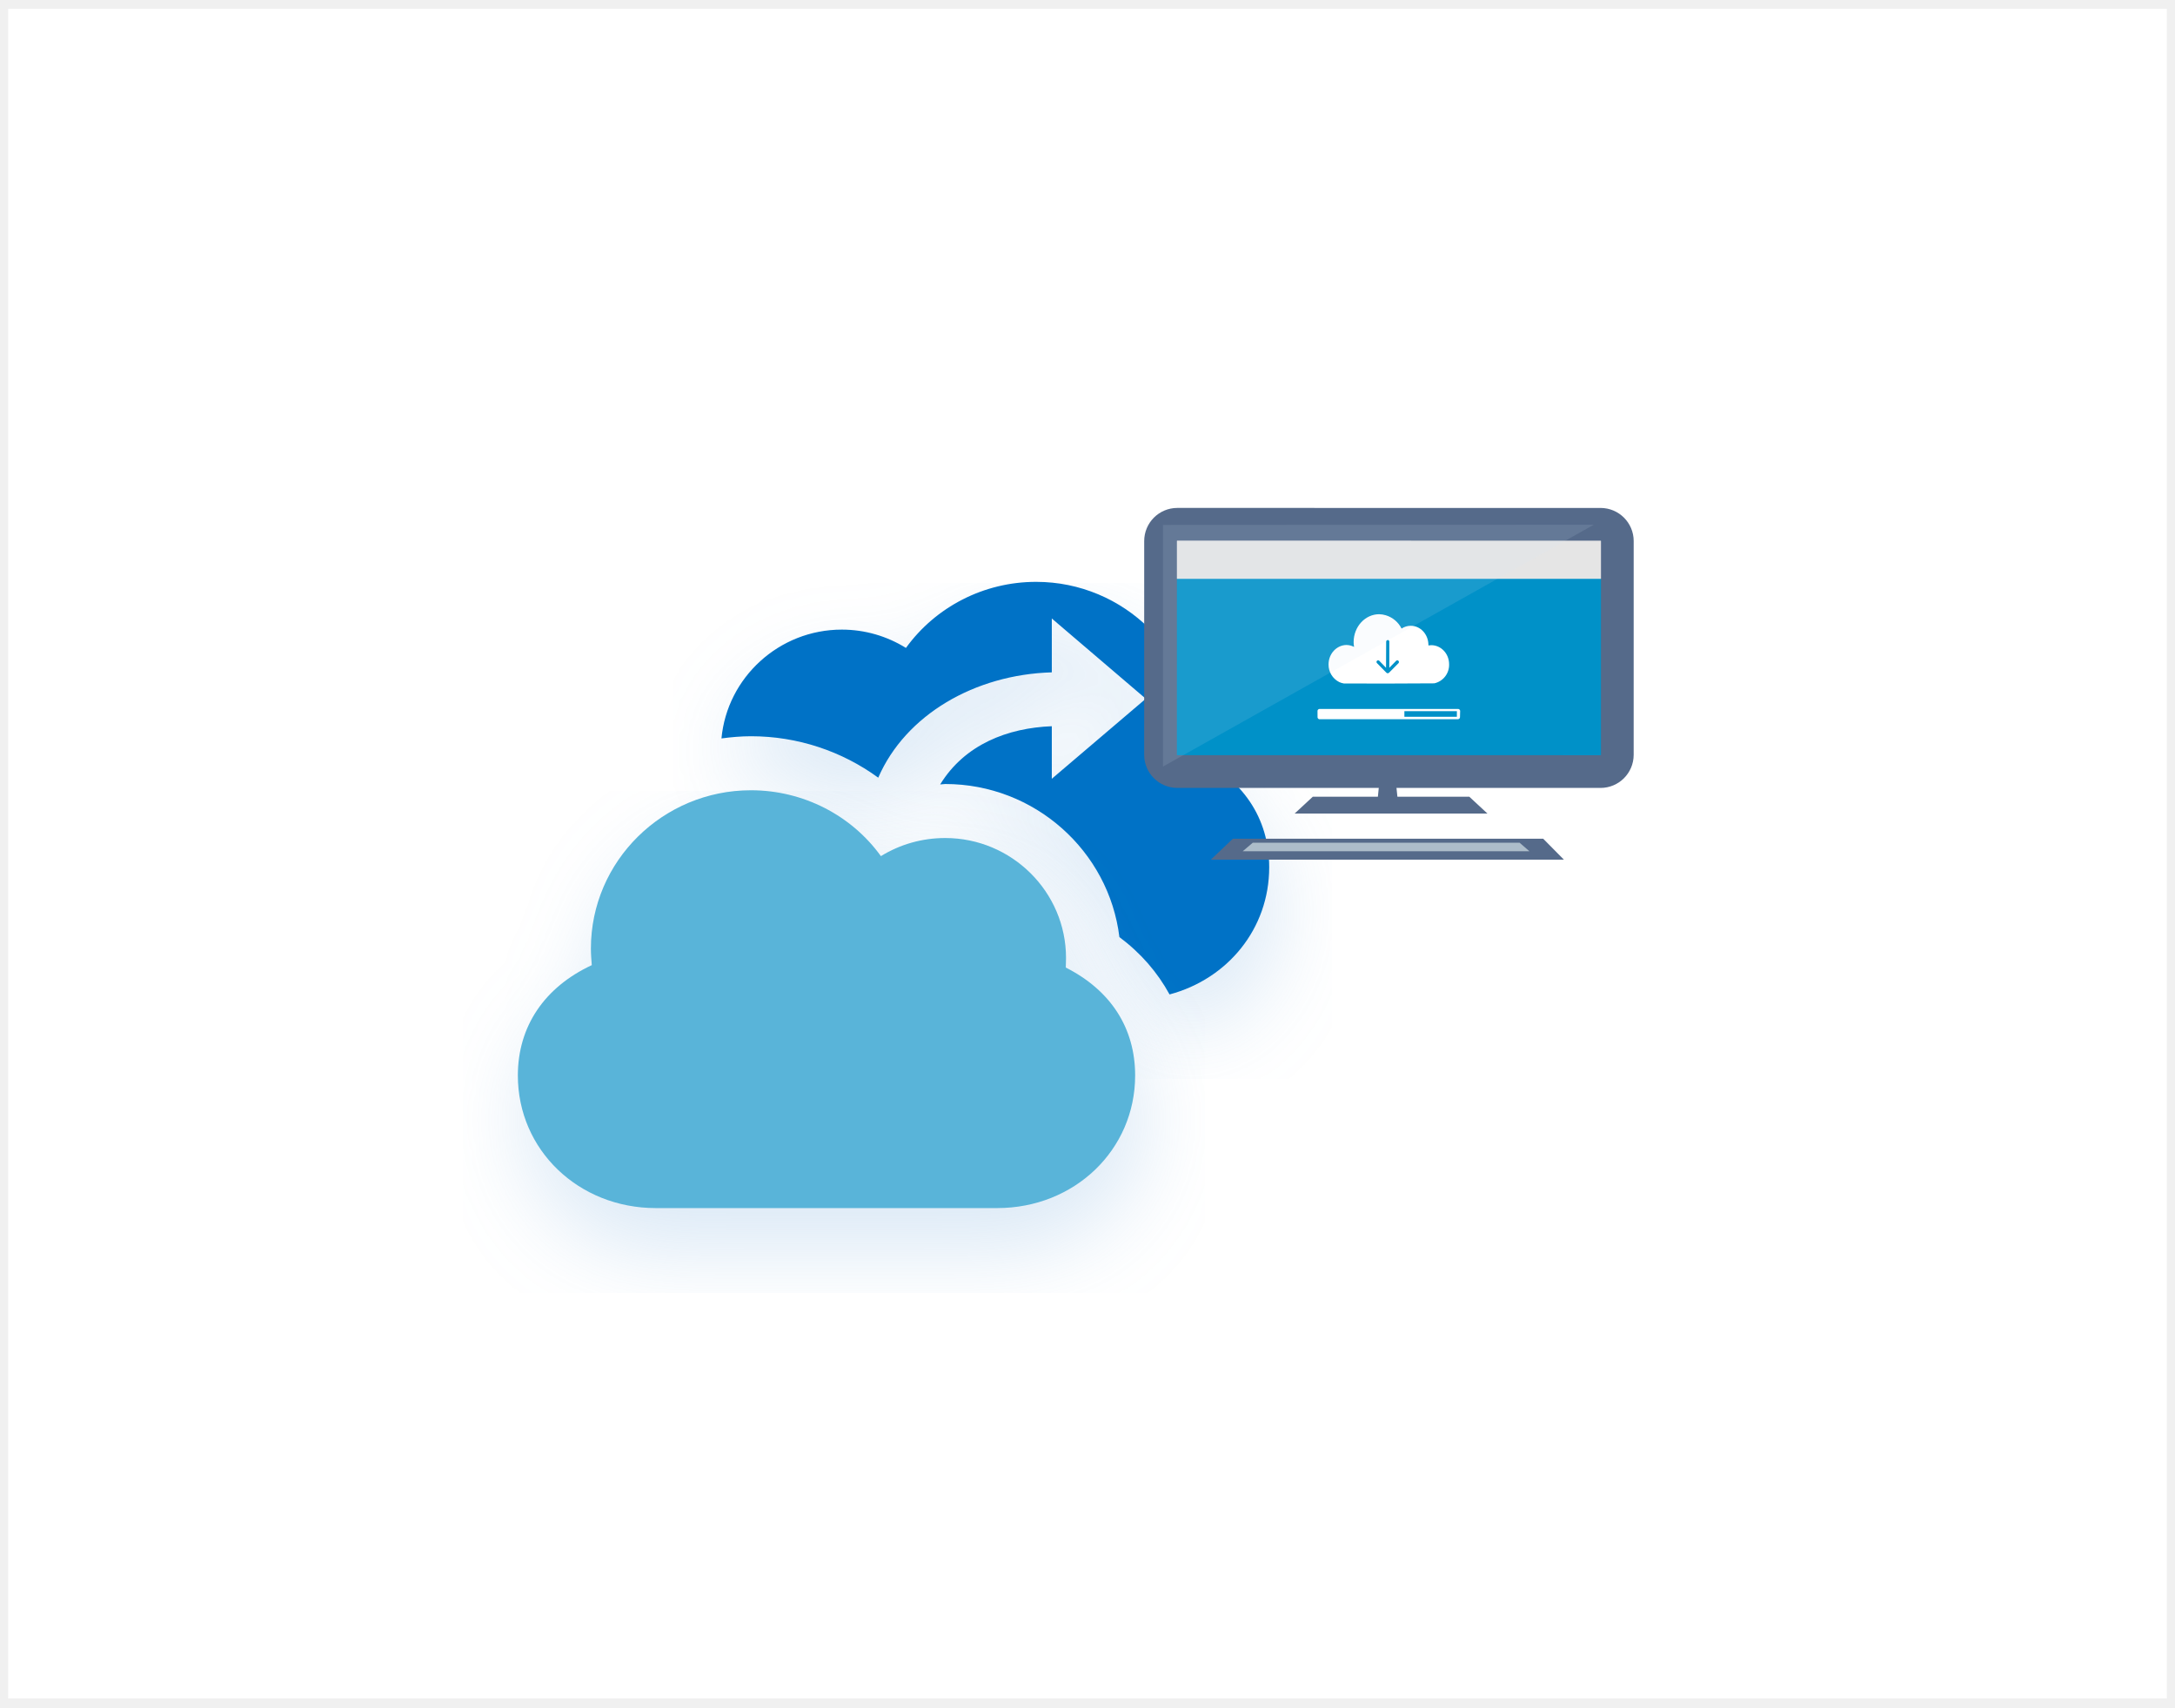
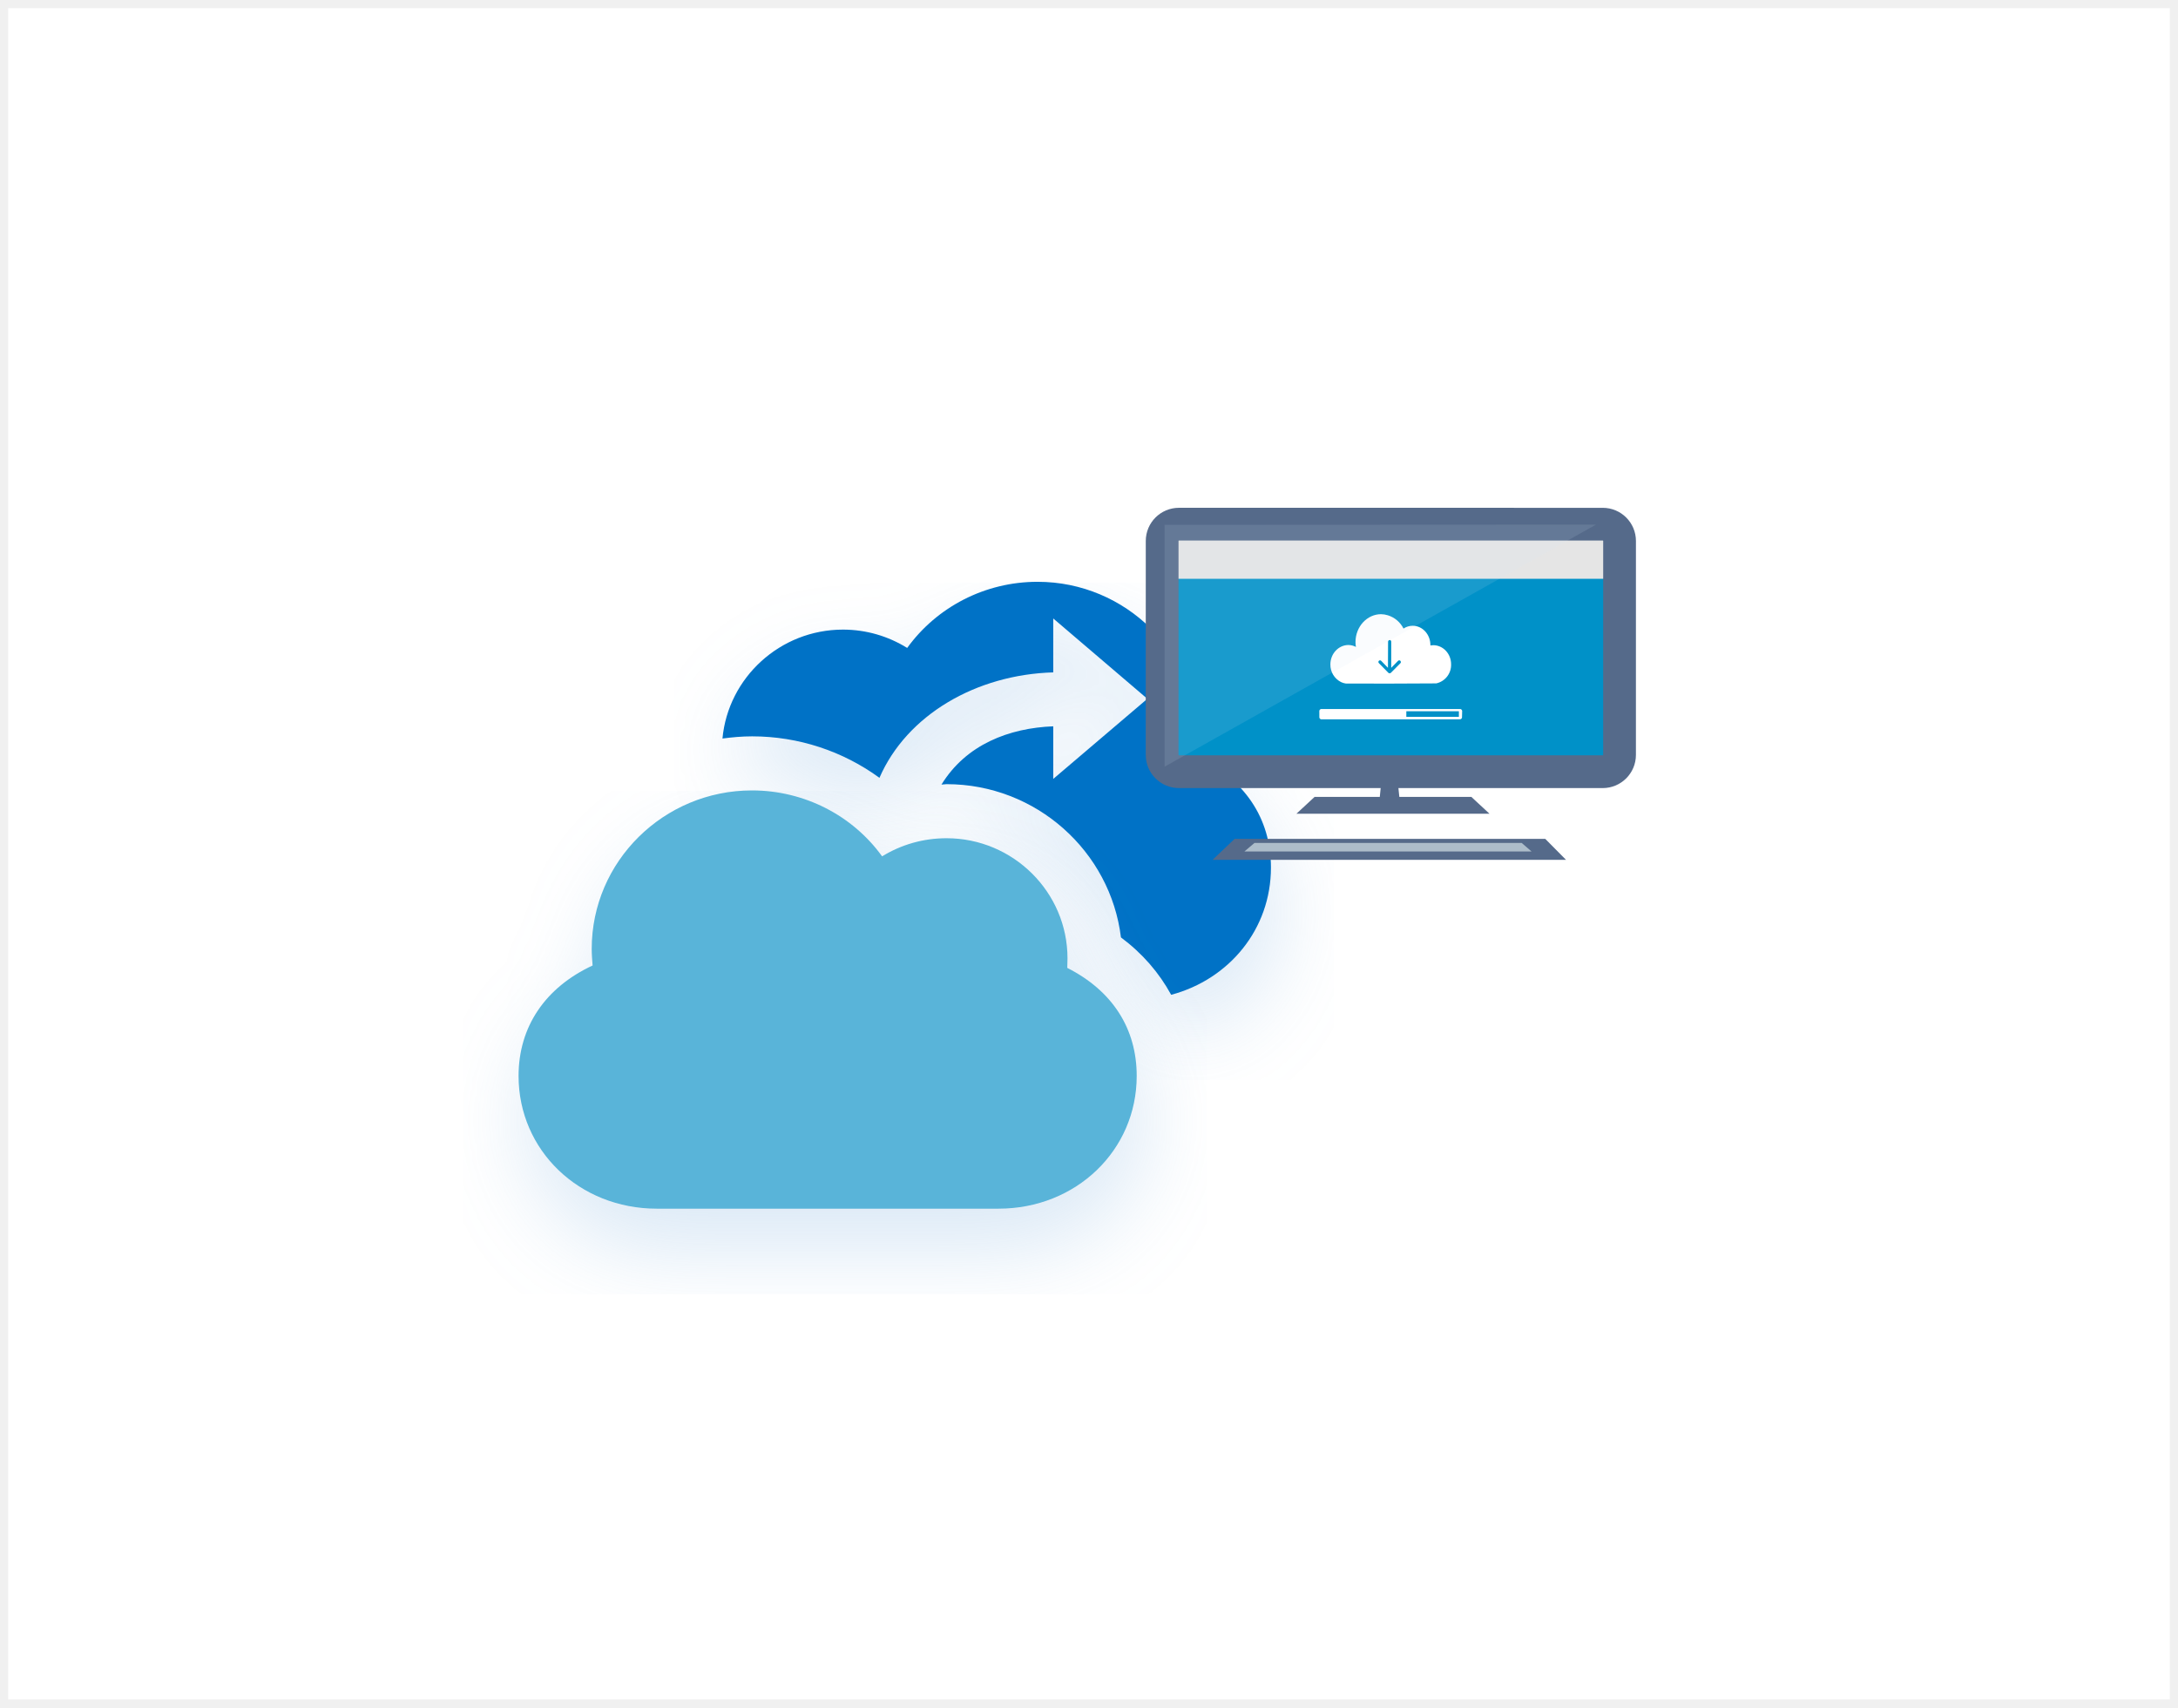
- <svg xmlns="http://www.w3.org/2000/svg" width="1.385in" height="1.087in" viewBox="0 0 99.75 78.228" xml:space="preserve" color-interpolation-filters="sRGB" class="st14">
-   <style type="text/css">
- 	
- 		.st1 {fill:#ffffff;stroke:none;stroke-linecap:round;stroke-linejoin:round;stroke-width:0.75}
- 		.st2 {visibility:visible}
- 		.st3 {fill:#5b9bd5;fill-opacity:0.22;filter:url(#filter_2);stroke:none}
- 		.st4 {fill:#0072c6;stroke:none;stroke-width:12.24}
- 		.st5 {fill:#59b4d9;stroke:none;stroke-width:12.24}
- 		.st6 {fill:#556a8a;stroke:none;stroke-linecap:butt;stroke-width:0.75}
- 		.st7 {fill:#adbdca;stroke:none;stroke-linecap:butt;stroke-width:0.75}
- 		.st8 {fill:#0091c8;stroke:none;stroke-linecap:butt;stroke-width:0.75}
- 		.st9 {fill:#e5e5e5;stroke:none;stroke-linecap:butt;stroke-width:0.75}
- 		.st10 {fill:none;stroke:#556a8a;stroke-linecap:butt;stroke-width:1.5}
- 		.st11 {fill:none;stroke:none;stroke-linecap:butt;stroke-width:0.75}
- 		.st12 {fill:#ffffff;stroke:none;stroke-linecap:butt;stroke-width:0.75}
- 		.st13 {fill:#d7e7f4;fill-opacity:0.12;stroke:none;stroke-linecap:butt;stroke-width:0.75}
- 		.st14 {fill:none;fill-rule:evenodd;font-size:12px;overflow:visible;stroke-linecap:square;stroke-miterlimit:3}
- 	
- 	</style>
+ <svg xmlns="http://www.w3.org/2000/svg" width="133" height="104.304" class="st14" color-interpolation-filters="sRGB" viewBox="0 0 99.75 78.228" xml:space="preserve">
+   <style type="text/css">.st1{fill:#fff;stroke:none;stroke-linecap:round;stroke-linejoin:round;stroke-width:.75}.st2{visibility:visible}.st3{fill:#5b9bd5;fill-opacity:.22;filter:url(#filter_2);stroke:none}.st4,.st5{fill:#0072c6;stroke:none;stroke-width:12.24}.st5{fill:#59b4d9}.st6{fill:#556a8a}.st6,.st7,.st8,.st9{stroke:none;stroke-linecap:butt;stroke-width:.75}.st7{fill:#adbdca}.st8{fill:#0091c8}.st9{fill:#e5e5e5}.st10{stroke:#556a8a;stroke-linecap:butt;stroke-width:1.5}.st10,.st11{fill:none}.st11,.st12,.st13{stroke-linecap:butt}.st11,.st12,.st13{stroke:none;stroke-width:.75}.st12{fill:#fff}.st13{fill:#d7e7f4;fill-opacity:.12}.st14{fill:none;fill-rule:evenodd;font-size:12px;overflow:visible;stroke-linecap:square;stroke-miterlimit:3}</style>
  <defs id="Filters">
    <filter id="filter_2">
      <feGaussianBlur stdDeviation="2" />
    </filter>
  </defs>
  <g>
    <g id="group758-1" transform="translate(0.375,-0.375)">
      <g id="shape757-2">
-         <rect x="0" y="0.75" width="99" height="77.478" class="st1" />
+         <rect width="99" height="77.478" x="0" y=".75" class="st1" />
      </g>
      <g id="group756-4" transform="translate(23.3749,-22.4857)">
        <g id="group753-5">
          <g id="shape754-6" transform="translate(9.33808,-9.79706)">
-             <g id="shadow754-7" transform="matrix(1,0,0,1,0.3456,1.9728)" class="st2">
-               <path d="M21.73 67.33 C21.75 67.09 21.77 66.83 21.77 66.58 C21.77 62.57 18.47 59.31 14.43 59.31 C12.03            59.31 9.82 60.46 8.46 62.34 C7.59 61.8 6.58 61.5 5.52 61.5 C2.64 61.5 0.26 63.7 0 66.49            C0.45 66.43 0.9 66.39 1.36 66.39 C3.48 66.39 5.52 67.07 7.19 68.29 C8.44 65.41 11.62 63.56            15.15 63.46 L15.15 60.99 L19.46 64.67 L15.15 68.34 L15.15 65.93 C13.13 66.01 11.16 66.76            10.03 68.6 L10.26 68.58 C14.37 68.58 17.77 71.66 18.25 75.6 C19.23 76.33 20 77.22 20.55            78.23 C23.21 77.52 25.12 75.22 25.12 72.4 C25.12 70.14 23.9 68.34 21.73 67.33 Z" class="st3" />
+             <g id="shadow754-7" class="st2">
+               <path d="M21.73 67.33 C21.75 67.09 21.77 66.83 21.77 66.58 C21.77 62.57 18.47 59.31 14.43 59.31 C12.03 59.31 9.82 60.46 8.46 62.34 C7.59 61.8 6.58 61.5 5.52 61.5 C2.64 61.5 0.26 63.7 0 66.49 C0.45 66.43 0.9 66.39 1.36 66.39 C3.48 66.39 5.52 67.07 7.19 68.29 C8.44 65.41 11.62 63.56 15.15 63.46 L15.15 60.99 L19.46 64.67 L15.15 68.34 L15.15 65.93 C13.13 66.01 11.16 66.76 10.03 68.6 L10.26 68.58 C14.37 68.58 17.77 71.66 18.25 75.6 C19.23 76.33 20 77.22 20.55 78.23 C23.21 77.52 25.12 75.22 25.12 72.4 C25.12 70.14 23.9 68.34 21.73 67.33 Z" class="st3" transform="matrix(1,0,0,1,0.3456,1.9728)" />
            </g>
-             <path d="M21.73 67.33 C21.75 67.09 21.77 66.83 21.77 66.58 C21.77 62.57 18.47 59.31 14.43 59.31 C12.03 59.31           9.82 60.46 8.46 62.34 C7.59 61.8 6.58 61.5 5.52 61.5 C2.64 61.5 0.26 63.7 0 66.49 C0.45 66.43           0.9 66.39 1.36 66.39 C3.48 66.39 5.52 67.07 7.19 68.29 C8.44 65.41 11.62 63.56 15.15 63.46 L15.15           60.99 L19.46 64.67 L15.15 68.34 L15.15 65.93 C13.13 66.01 11.16 66.76 10.03 68.6 L10.26 68.58           C14.37 68.58 17.77 71.66 18.25 75.6 C19.23 76.33 20 77.22 20.55 78.23 C23.21 77.52 25.12 75.22           25.12 72.4 C25.12 70.14 23.9 68.34 21.73 67.33 Z" class="st4" />
+             <path d="M21.73 67.33 C21.75 67.09 21.77 66.83 21.77 66.58 C21.77 62.57 18.47 59.31 14.43 59.31 C12.03 59.31 9.82 60.46 8.46 62.34 C7.59 61.8 6.58 61.5 5.52 61.5 C2.64 61.5 0.26 63.7 0 66.49 C0.45 66.43 0.9 66.39 1.36 66.39 C3.48 66.39 5.52 67.07 7.19 68.29 C8.44 65.41 11.62 63.56 15.15 63.46 L15.15 60.99 L19.46 64.67 L15.15 68.34 L15.15 65.93 C13.13 66.01 11.16 66.76 10.03 68.6 L10.26 68.58 C14.37 68.58 17.77 71.66 18.25 75.6 C19.23 76.33 20 77.22 20.55 78.23 C23.21 77.52 25.12 75.22 25.12 72.4 C25.12 70.14 23.9 68.34 21.73 67.33 Z" class="st4" />
          </g>
          <g id="shape755-11">
-             <g id="shadow755-12" transform="matrix(1,0,0,1,0.3456,1.9728)" class="st2">
-               <path d="M3.39 67.09 C3.37 66.83 3.35 66.58 3.35 66.33 C3.35 62.32 6.65 59.07 10.69 59.07 C13.09 59.07            15.3 60.22 16.65 62.09 C17.53 61.55 18.54 61.26 19.6 61.26 C22.65 61.26 25.14 63.73 25.14            66.76 L25.13 67.2 C27.2 68.25 28.31 69.98 28.31 72.15 C28.31 75.56 25.53 78.23 21.98 78.23            L6.33 78.23 C2.78 78.23 0 75.56 0 72.15 C0 69.9 1.22 68.1 3.39 67.09 Z" class="st3" />
+             <g id="shadow755-12" class="st2">
+               <path d="M3.39 67.09 C3.37 66.83 3.35 66.58 3.35 66.33 C3.35 62.32 6.65 59.07 10.69 59.07 C13.09 59.07 15.3 60.22 16.65 62.09 C17.53 61.55 18.54 61.26 19.6 61.26 C22.65 61.26 25.14 63.73 25.14 66.76 L25.13 67.2 C27.2 68.25 28.31 69.98 28.31 72.15 C28.31 75.56 25.53 78.23 21.98 78.23 L6.33 78.23 C2.78 78.23 0 75.56 0 72.15 C0 69.9 1.22 68.1 3.39 67.09 Z" class="st3" transform="matrix(1,0,0,1,0.3456,1.9728)" />
            </g>
-             <path d="M3.39 67.09 C3.37 66.83 3.35 66.58 3.35 66.33 C3.35 62.32 6.65 59.07 10.69 59.07 C13.09 59.07 15.3           60.22 16.65 62.09 C17.53 61.55 18.54 61.26 19.6 61.26 C22.65 61.26 25.14 63.73 25.14 66.76 L25.13           67.2 C27.2 68.25 28.31 69.98 28.31 72.15 C28.31 75.56 25.53 78.23 21.98 78.23 L6.33 78.23 C2.78           78.23 0 75.56 0 72.15 C0 69.9 1.22 68.1 3.39 67.09 Z" class="st5" />
+             <path d="M3.39 67.09 C3.37 66.83 3.35 66.58 3.35 66.33 C3.35 62.32 6.65 59.07 10.69 59.07 C13.09 59.07 15.3 60.22 16.65 62.09 C17.53 61.55 18.54 61.26 19.6 61.26 C22.65 61.26 25.14 63.73 25.14 66.76 L25.13 67.2 C27.2 68.25 28.31 69.98 28.31 72.15 C28.31 75.56 25.53 78.23 21.98 78.23 L6.33 78.23 C2.78 78.23 0 75.56 0 72.15 C0 69.9 1.22 68.1 3.39 67.09 Z" class="st5" />
          </g>
        </g>
        <g id="group738-16" transform="translate(27.8429,-15.0181)">
          <g id="shape739-17" transform="translate(3.93976,-0.960916)">
            <path d="M15.24 77.27 L16.19 78.23 L0 78.23 L1.01 77.27 L15.24 77.27 Z" class="st6" />
          </g>
          <g id="shape740-19" transform="translate(5.40035,-1.34528)">
            <path d="M12.7 77.84 L13.15 78.23 L0 78.23 L0.46 77.84 L12.7 77.84 Z" class="st7" />
          </g>
          <g id="shape741-21" transform="translate(7.78342,-3.07493)">
            <path d="M8.84 78.23 L8.01 77.46 L0.83 77.46 L0 78.23 L8.84 78.23 Z" class="st6" />
          </g>
          <g id="shape742-23" transform="translate(11.5637,-3.47083)">
            <path d="M0.77 76.29 L0.97 78.23 L0 78.23 L0.19 76.29 L0.77 76.29 Z" class="st6" />
          </g>
          <g id="shape743-25" transform="translate(22.5815,140.121) rotate(180)">
-             <path d="M0 77.46 a0.769 0.769 -180 0 0 0.769 0.769 L20.18 78.23 a0.769 0.769 -180 0 0           0.769 -0.769 L20.95 67.66 a0.769 0.769 -180 0 0 -0.769 -0.769 L0.77 66.89           a0.769 0.769 -180 0 0 -0.769 0.769 L0 77.46 Z" class="st8" />
+             <path d="M0 77.46 a0.769 0.769 -180 0 0 0.769 0.769 L20.18 78.23 a0.769 0.769 -180 0 0 0.769 -0.769 L20.95 67.66 a0.769 0.769 -180 0 0 -0.769 -0.769 L0.77 66.89 a0.769 0.769 -180 0 0 -0.769 0.769 L0 77.46 Z" class="st8" />
          </g>
          <g id="shape744-27" transform="translate(1.82574,-13.8372)">
-             <path d="M20.95 78.23 L20.95 76.31 a0.769 0.769 -180 0 0 -0.769 -0.769 L0.77 75.54 a0.769           0.769 -180 0 0 -0.769 0.769 L0 78.23 L20.95 78.23 Z" class="st9" />
+             <path d="M20.95 78.23 L20.95 76.31 a0.769 0.769 -180 0 0 -0.769 -0.769 L0.77 75.54 a0.769 0.769 -180 0 0 -0.769 0.769 L0 78.23 L20.95 78.23 Z" class="st9" />
          </g>
          <g id="shape745-29" transform="translate(22.5815,140.121) rotate(180)">
-             <path d="M0 77.46 a0.769 0.769 -180 0 0 0.769 0.769 L20.18 78.23 a0.769 0.769 -180 0 0           0.769 -0.769 L20.95 67.66 a0.769 0.769 -180 0 0 -0.769 -0.769 L0.77 66.89           a0.769 0.769 -180 0 0 -0.769 0.769 L0 77.46 Z" class="st10" />
+             <path d="M0 77.46 a0.769 0.769 -180 0 0 0.769 0.769 L20.18 78.23 a0.769 0.769 -180 0 0 0.769 -0.769 L20.95 67.66 a0.769 0.769 -180 0 0 -0.769 -0.769 L0.77 66.89 a0.769 0.769 -180 0 0 -0.769 0.769 L0 77.46 Z" class="st10" />
          </g>
          <g id="shape746-31">
-             <rect x="0" y="60.74" width="24.407" height="17.489" class="st11" />
+             <rect width="24.407" height="17.489" x="0" y="60.74" class="st11" />
          </g>
          <g id="group747-33" transform="translate(8.83266,-7.4001)">
            <g id="shape748-34">
-               <path d="M6.39 77.86 L6.39 78.12 L0.15 78.12 L0.15 77.86 L6.39 77.86 ZM6.42 77.76 L0.11 77.76 a0.097            0.097 -180 0 0 -0.112 0.081 L0 78.15 a0.097 0.097 -180 0 0 0.112 0.081            L6.42 78.23 a0.097 0.097 -180 0 0 0.112 -0.081 L6.54 77.84 a0.101 0.101            -180 0 0 -0.112 -0.081 Z" class="st12" />
+               <path d="M6.39 77.86 L6.39 78.12 L0.15 78.12 L0.15 77.86 L6.39 77.86 ZM6.42 77.76 L0.11 77.76 a0.097 0.097 -180 0 0 -0.112 0.081 L0 78.15 a0.097 0.097 -180 0 0 0.112 0.081 L6.42 78.23 a0.097 0.097 -180 0 0 0.112 -0.081 L6.54 77.84 a0.101 0.101 -180 0 0 -0.112 -0.081 Z" class="st12" />
            </g>
            <g id="shape749-36" transform="translate(0.102709,-0.0337596)">
-               <rect x="0" y="77.823" width="3.88" height="0.405" class="st12" />
+               <rect width="3.88" height=".405" x="0" y="77.823" class="st12" />
            </g>
          </g>
          <g id="shape750-38" transform="translate(9.33744,-9.03506)">
-             <path d="M4.71 76.47 a0.747 0.747 -180 0 0 -0.127 0.012 C4.58 76.47 4.58 76.47 4.58 76.46 C4.58           75.98 4.22 75.58 3.77 75.58 a0.761 0.761 -180 0 0 -0.421 0.128 A1.196 1.196           -180 0 0 2.63 75.1 A1.084 1.084 -180 0 0 2.32 75.05 C1.68 75.05 1.15 75.62 1.15 76.33 A1.417           1.417 -180 0 0 1.17 76.55 a0.757 0.757 -180 0 0 -0.355 -0.089 C0.37 76.47 0 76.86           0 77.35 a0.89 0.89 -180 0 0 0.491 0.812 a0.763 0.763 -180 0 0 0.21 0.064           L2.63 78.23 L4.85 78.22 a0.868 0.868 -180 0 0 0.679 -0.873 C5.53 76.86 5.16 76.47           4.71 76.47 Z" class="st12" />
+             <path d="M4.71 76.47 a0.747 0.747 -180 0 0 -0.127 0.012 C4.58 76.47 4.58 76.47 4.58 76.46 C4.58 75.98 4.22 75.58 3.77 75.58 a0.761 0.761 -180 0 0 -0.421 0.128 A1.196 1.196 -180 0 0 2.63 75.1 A1.084 1.084 -180 0 0 2.32 75.05 C1.68 75.05 1.15 75.62 1.15 76.33 A1.417 1.417 -180 0 0 1.17 76.55 a0.757 0.757 -180 0 0 -0.355 -0.089 C0.37 76.47 0 76.86 0 77.35 a0.89 0.89 -180 0 0 0.491 0.812 a0.763 0.763 -180 0 0 0.21 0.064 L2.63 78.23 L4.85 78.22 a0.868 0.868 -180 0 0 0.679 -0.873 C5.53 76.86 5.16 76.47 4.71 76.47 Z" class="st12" />
          </g>
          <g id="shape751-40" transform="translate(1.74404,-5.2291)">
            <path d="M0 78.23 L0 67.15 L19.76 67.14 L0 78.23 Z" class="st13" />
          </g>
          <g id="shape752-42" transform="translate(11.5537,-9.50874)">
-             <path d="M0.99 77.66 a0.074 0.074 -180 0 0 -0.106 0 L0.57 77.98 L0.57 76.78 a0.074 0.074           -180 0 0 -0.074 -0.074 L0.5 76.71 a0.074 0.074 -180 0 0 -0.074 0.074           L0.42 77.98 L0.11 77.66 a0.074 0.074 -180 1 0 -0.106 0.105 L0.44 78.21 a0.086           0.086 -180 0 0 0.113 0 L0.99 77.77 a0.074 0.074 -180 0 0 0.001 -0.105           Z" class="st8" />
+             <path d="M0.99 77.66 a0.074 0.074 -180 0 0 -0.106 0 L0.57 77.98 L0.57 76.78 a0.074 0.074 -180 0 0 -0.074 -0.074 L0.5 76.71 a0.074 0.074 -180 0 0 -0.074 0.074 L0.42 77.98 L0.11 77.66 a0.074 0.074 -180 1 0 -0.106 0.105 L0.44 78.21 a0.086 0.086 -180 0 0 0.113 0 L0.99 77.77 a0.074 0.074 -180 0 0 0.001 -0.105 Z" class="st8" />
          </g>
        </g>
      </g>
    </g>
  </g>
</svg>
